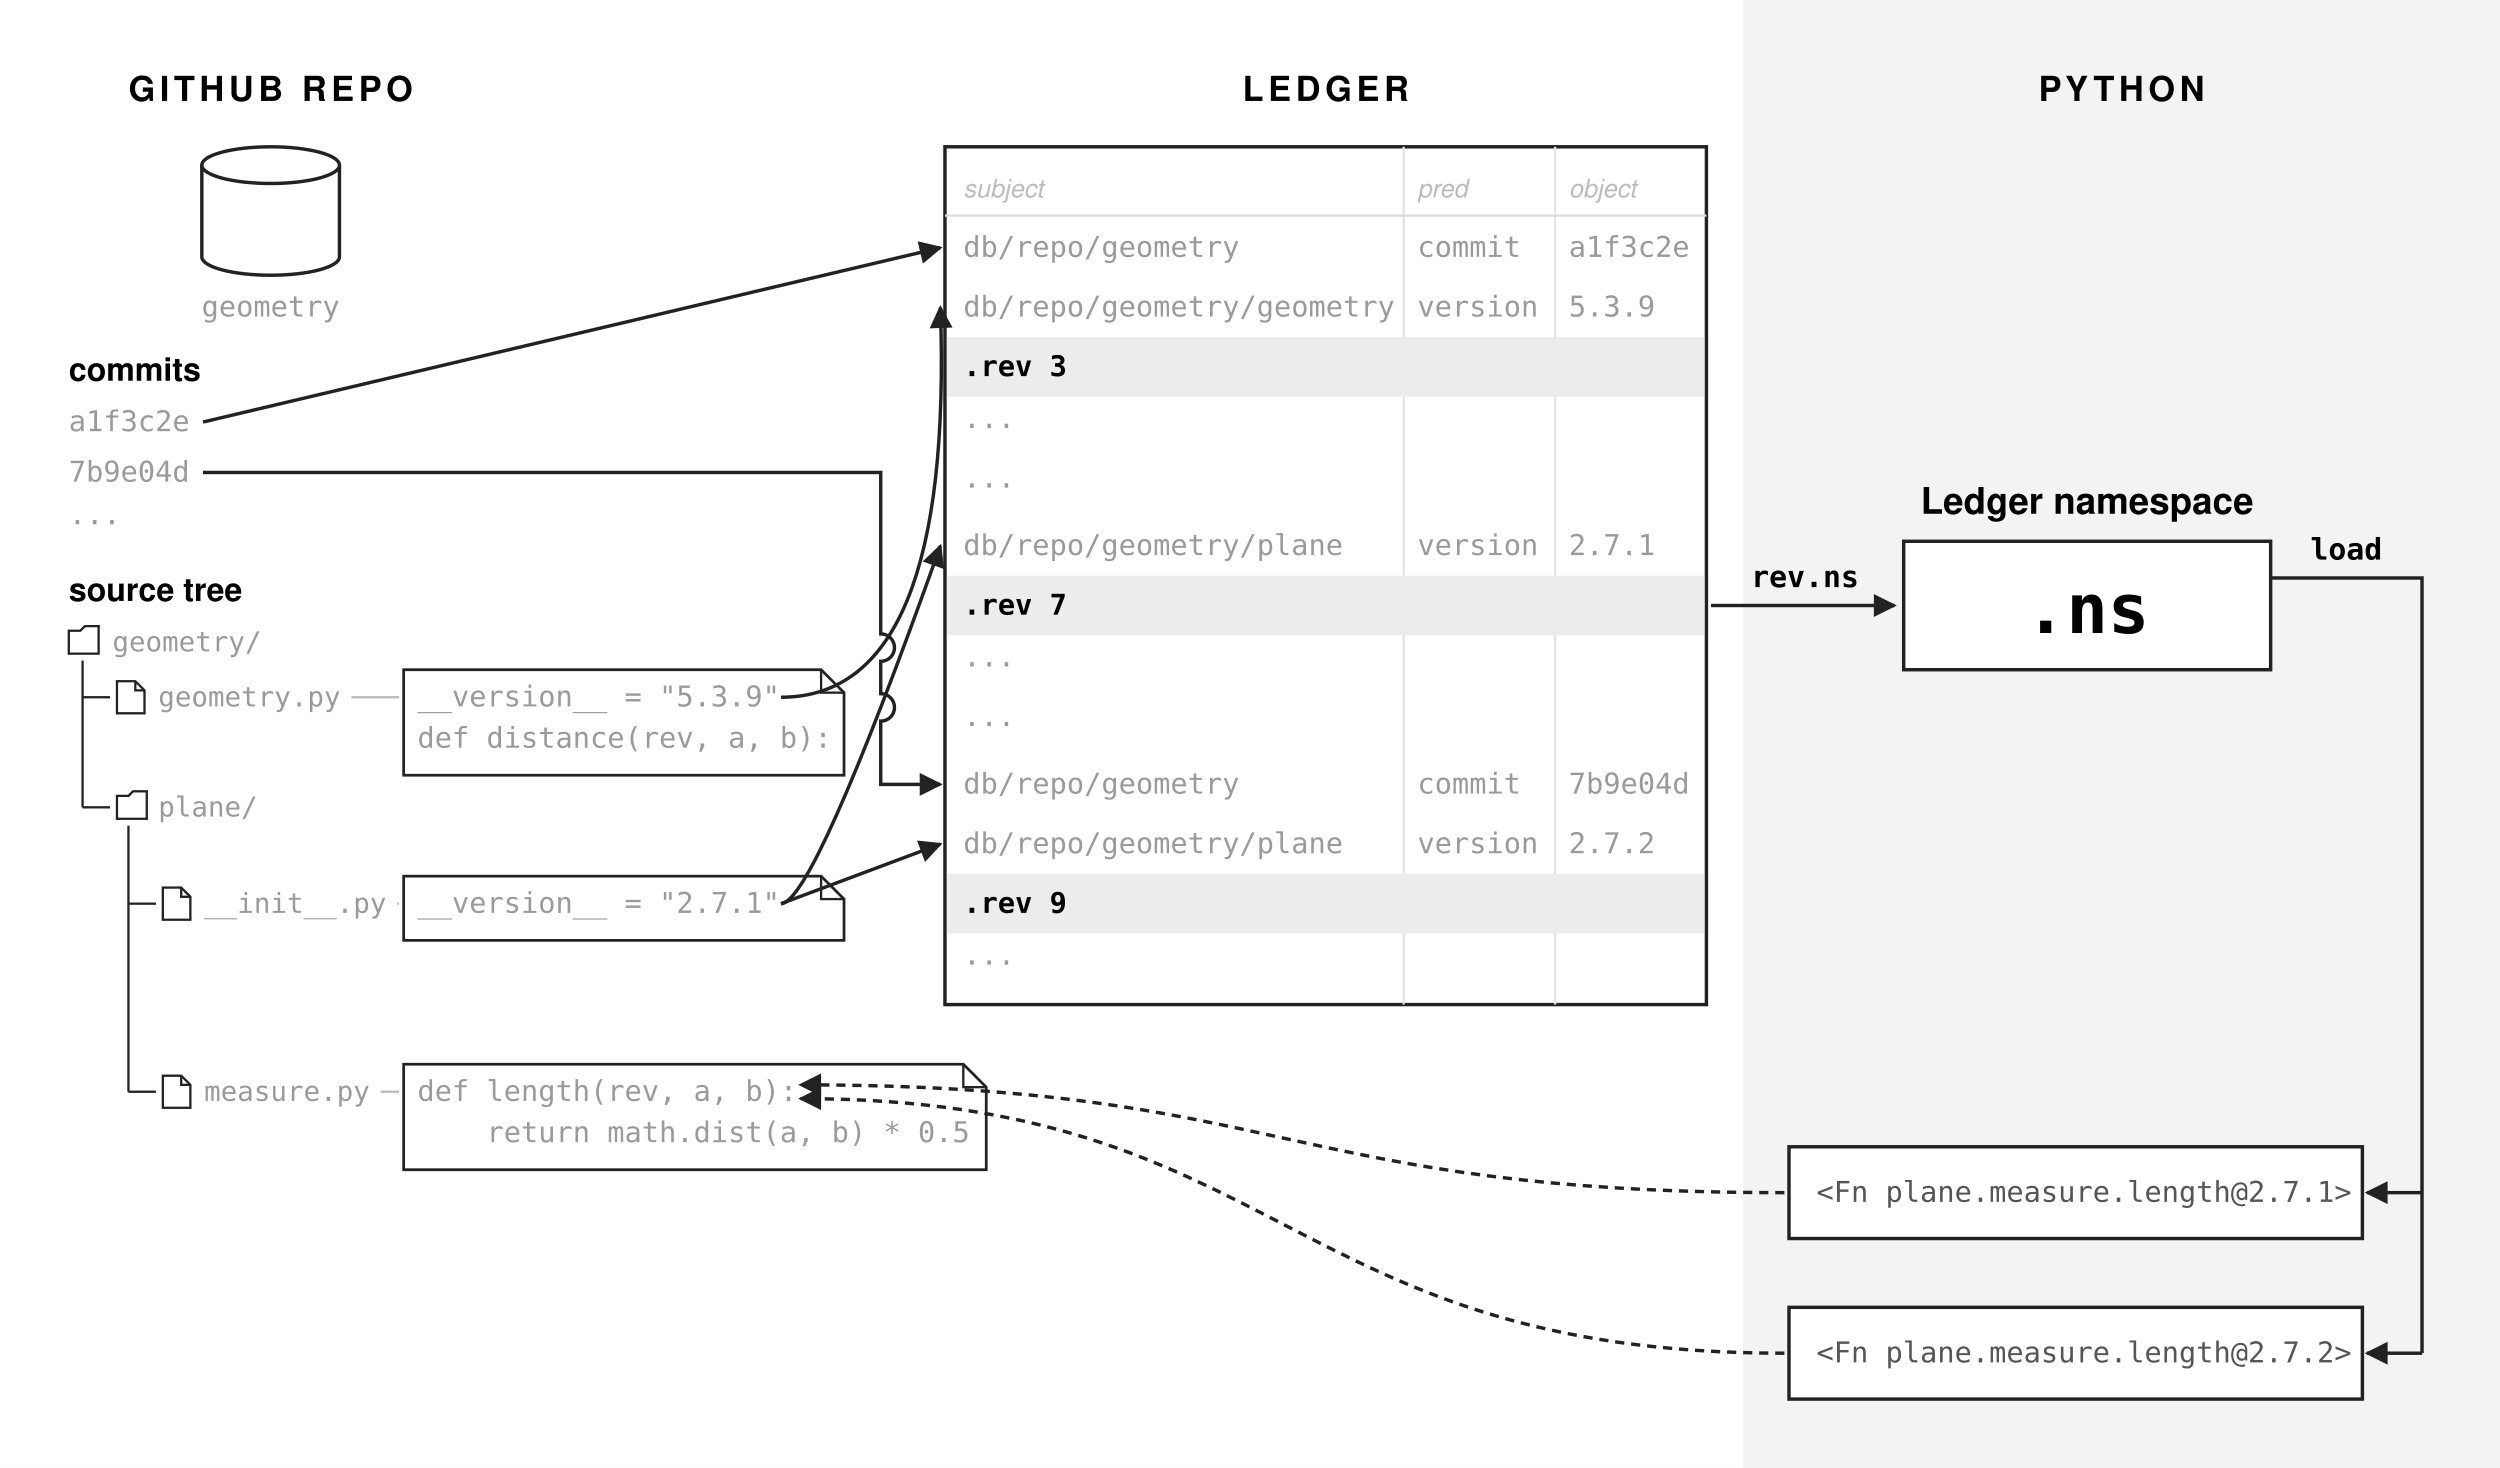
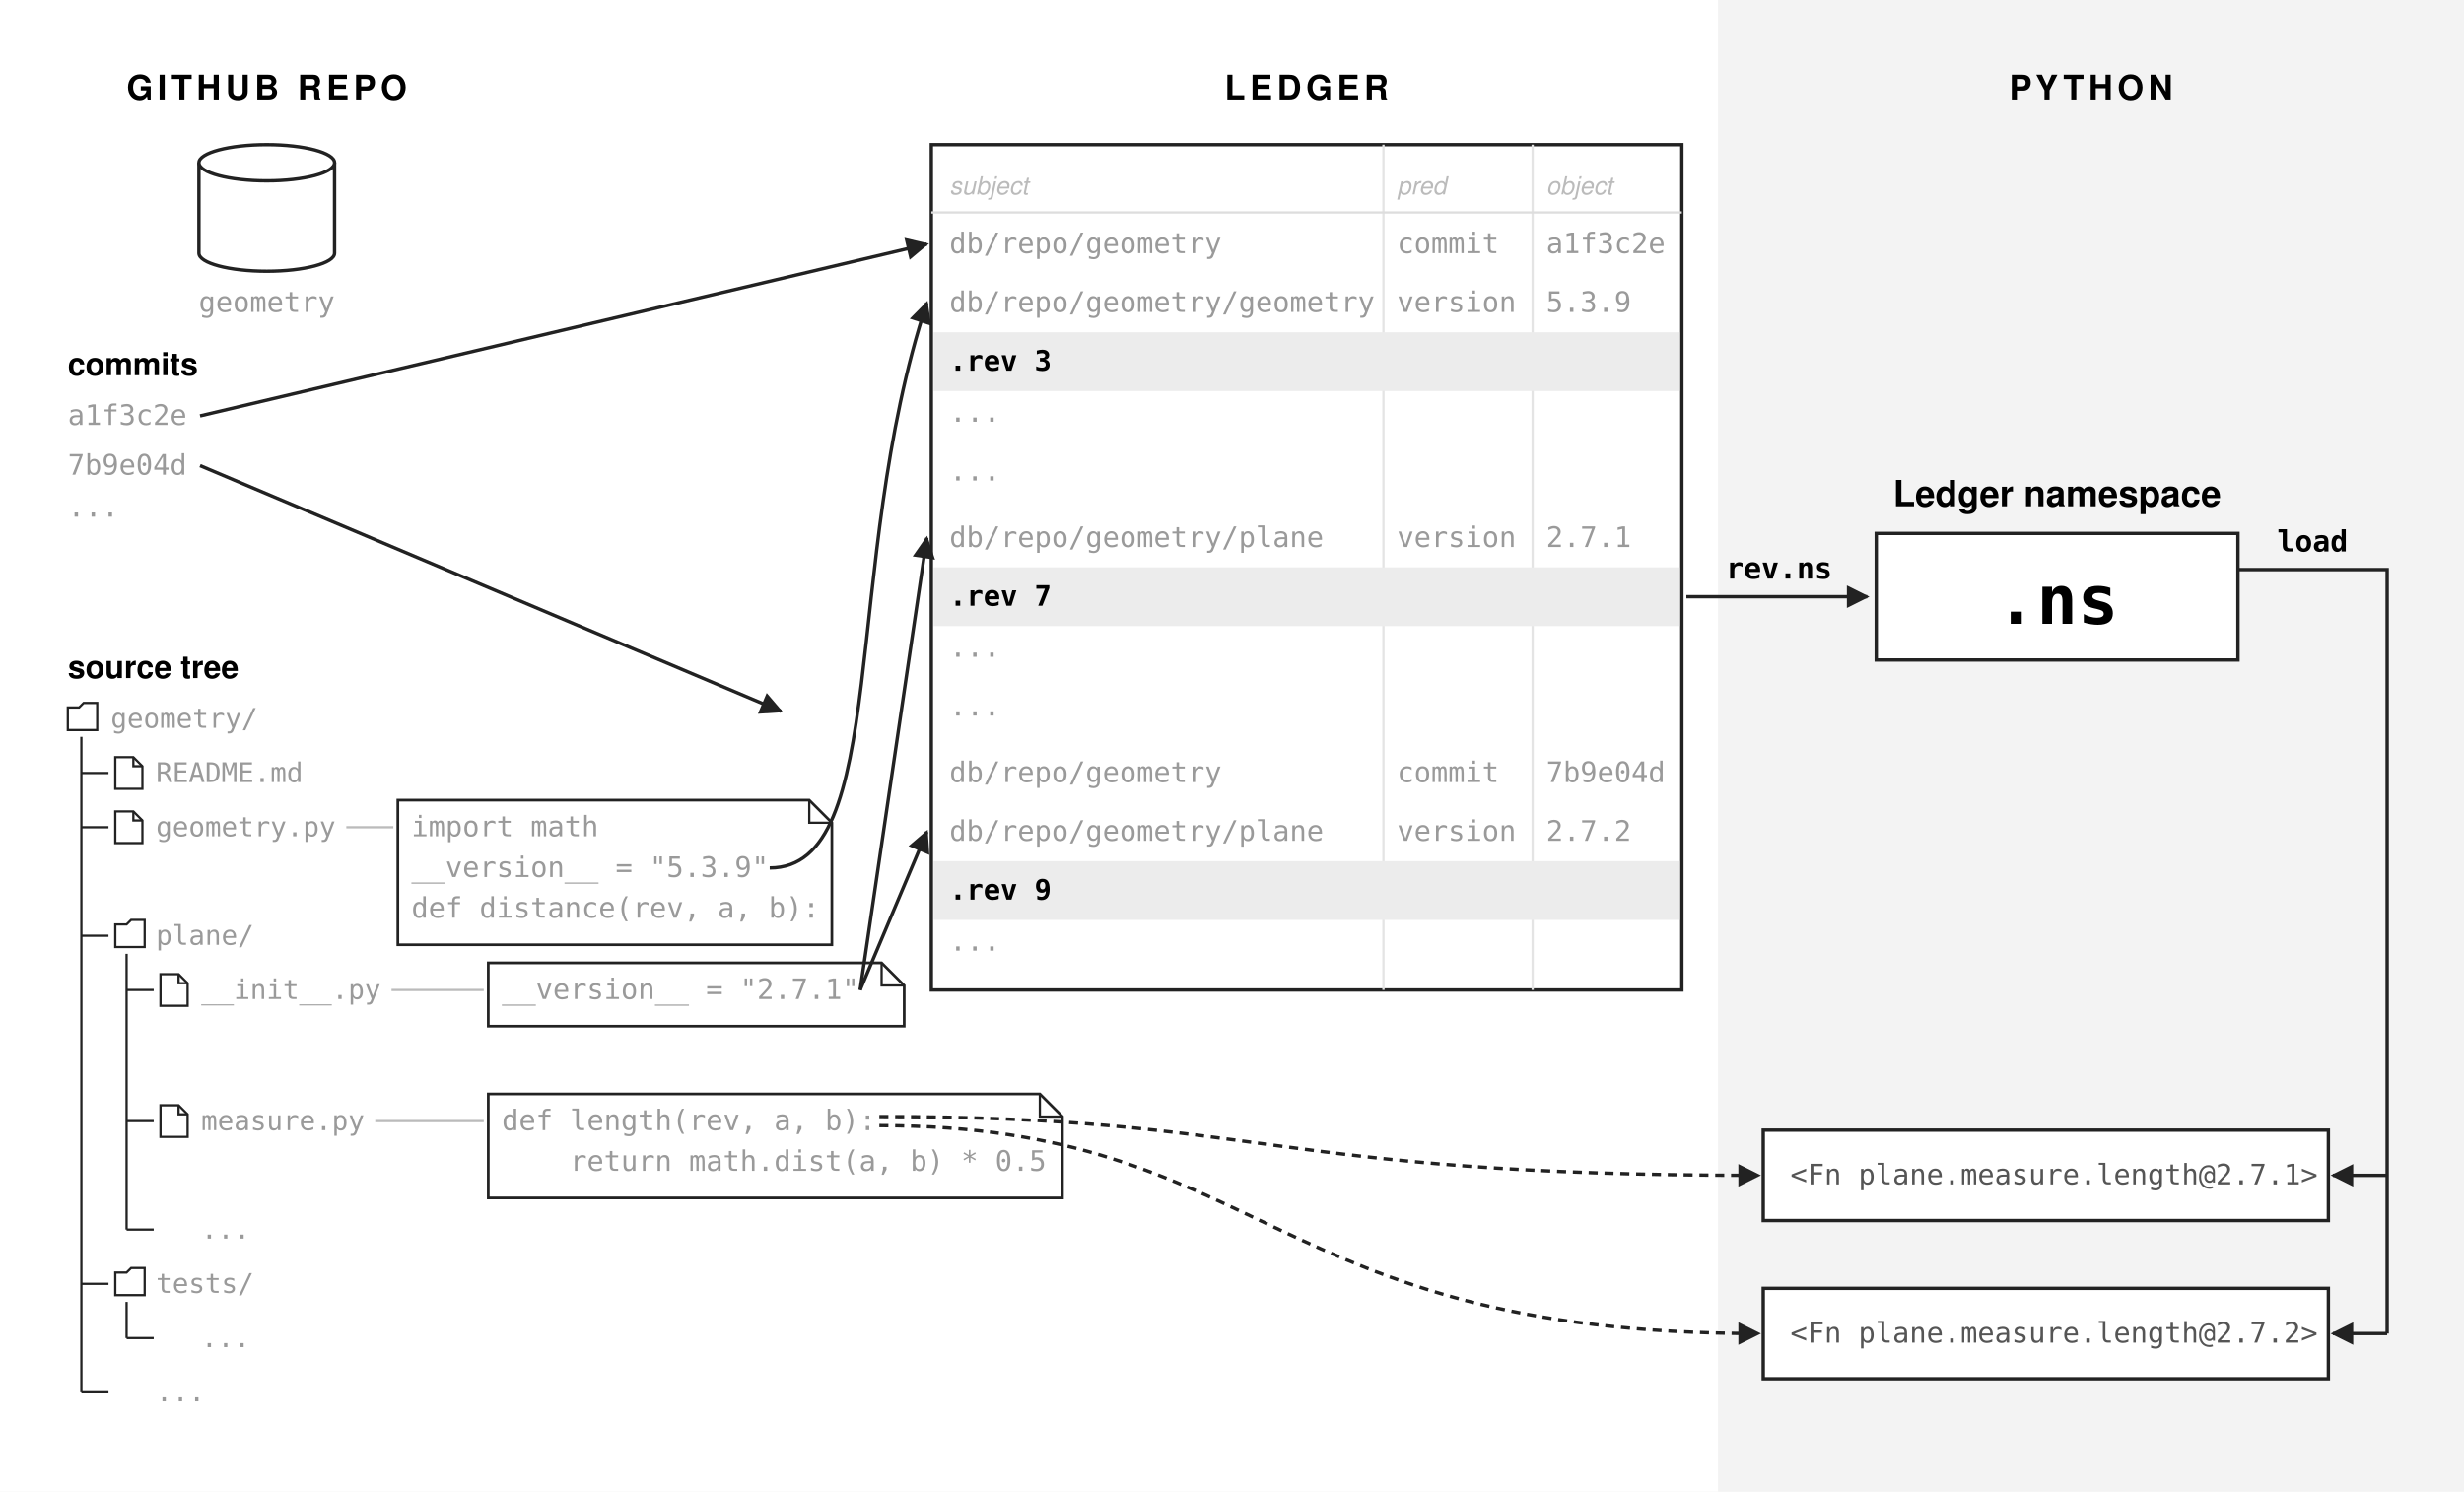
- <svg xmlns="http://www.w3.org/2000/svg" xml:space="preserve" viewBox="0 0 1090 640" width="1090" height="640" font-family="'Helvetica Neue', Helvetica, Arial, sans-serif">
+ <svg xmlns="http://www.w3.org/2000/svg" xml:space="preserve" viewBox="0 0 1090 660" width="1090" height="660" font-family="'Helvetica Neue', Helvetica, Arial, sans-serif">
  <defs>
    <marker id="head" markerWidth="10" markerHeight="10" refX="9" refY="5" orient="auto" markerUnits="userSpaceOnUse">
      <path d="M0,0 L10,5 L0,10 Z" fill="#222" />
    </marker>
  </defs>
-   <rect width="1090" height="640" fill="#ffffff" />
-   <rect x="760" y="0" width="330" height="640" fill="#f3f3f3" />
+   <rect width="1090" height="660" fill="#ffffff" />
+   <rect x="760" y="0" width="330" height="660" fill="#f3f3f3" />
  <text x="118" y="44" font-size="15" fill="#000" font-weight="bold" letter-spacing="2" text-anchor="middle">GITHUB REPO</text>
  <path d="M88,72 v40 a30,8 0 0 0 60,0 v-40" fill="#fff" stroke="#222" stroke-width="1.5" />
  <ellipse cx="118" cy="72" rx="30" ry="8" fill="#fff" stroke="#222" stroke-width="1.5" />
  <text x="118" y="138" font-size="12.5" fill="#9a9a9a" font-family="Menlo, monospace" xml:space="preserve" text-anchor="middle">geometry</text>
  <text x="30" y="166" font-size="14" fill="#000" font-weight="bold">commits</text>
  <text x="30" y="188" font-size="12.5" fill="#9a9a9a" font-family="Menlo, monospace" xml:space="preserve">a1f3c2e</text>
  <text x="30" y="210" font-size="12.5" fill="#9a9a9a" font-family="Menlo, monospace" xml:space="preserve">7b9e04d</text>
  <text x="30" y="232" font-size="12.5" fill="#9a9a9a" font-family="Menlo, monospace" xml:space="preserve">···</text>
-   <text x="30" y="262" font-size="14" fill="#000" font-weight="bold">source tree</text>
-   <path d="M30,275 h5 l2,-2 h6 v12 h-13 Z" fill="#fff" stroke="#222" stroke-width="1" />
-   <text x="49" y="284" font-size="12" fill="#9a9a9a" font-family="Menlo, monospace" xml:space="preserve">geometry/</text>
-   <path d="M51,297 h8 l4,4 v10 h-12 Z" fill="#fff" stroke="#222" stroke-width="1" />
-   <path d="M59,297 v4 h4" fill="none" stroke="#222" stroke-width="1" />
-   <text x="69" y="308" font-size="12" fill="#9a9a9a" font-family="Menlo, monospace" xml:space="preserve">geometry.py</text>
-   <path d="M51,347 h5 l2,-2 h6 v12 h-13 Z" fill="#fff" stroke="#222" stroke-width="1" />
-   <text x="69" y="356" font-size="12" fill="#9a9a9a" font-family="Menlo, monospace" xml:space="preserve">plane/</text>
-   <path d="M71,387 h8 l4,4 v10 h-12 Z" fill="#fff" stroke="#222" stroke-width="1" />
-   <path d="M79,387 v4 h4" fill="none" stroke="#222" stroke-width="1" />
-   <text x="89" y="398" font-size="12" fill="#9a9a9a" font-family="Menlo, monospace" xml:space="preserve">__init__.py</text>
-   <path d="M71,469 h8 l4,4 v10 h-12 Z" fill="#fff" stroke="#222" stroke-width="1" />
-   <path d="M79,469 v4 h4" fill="none" stroke="#222" stroke-width="1" />
-   <text x="89" y="480" font-size="12" fill="#9a9a9a" font-family="Menlo, monospace" xml:space="preserve">measure.py</text>
-   <line x1="36" y1="288" x2="36" y2="352" stroke="#222" stroke-width="1" />
-   <line x1="36" y1="304" x2="48" y2="304" stroke="#222" stroke-width="1" />
-   <line x1="36" y1="352" x2="48" y2="352" stroke="#222" stroke-width="1" />
-   <line x1="56" y1="360" x2="56" y2="476" stroke="#222" stroke-width="1" />
-   <line x1="56" y1="394" x2="68" y2="394" stroke="#222" stroke-width="1" />
-   <line x1="56" y1="476" x2="68" y2="476" stroke="#222" stroke-width="1" />
-   <line x1="153.2" y1="304" x2="174" y2="304" stroke="#bbb" stroke-width="1" />
-   <path d="M176,292 H358 L368,302 V338 H176 Z" fill="#fff" stroke="#222" stroke-width="1.2" />
-   <path d="M358,292 v10 h10" fill="none" stroke="#222" stroke-width="1" />
-   <text x="182" y="308" font-size="12.5" fill="#9a9a9a" font-family="Menlo, monospace" xml:space="preserve">__version__ = "5.3.9"</text>
-   <text x="182" y="326" font-size="12.5" fill="#9a9a9a" font-family="Menlo, monospace" xml:space="preserve">def distance(rev, a, b):</text>
-   <line x1="173.2" y1="394" x2="174" y2="394" stroke="#bbb" stroke-width="1" />
-   <path d="M176,382 H358 L368,392 V410 H176 Z" fill="#fff" stroke="#222" stroke-width="1.2" />
-   <path d="M358,382 v10 h10" fill="none" stroke="#222" stroke-width="1" />
-   <text x="182" y="398" font-size="12.5" fill="#9a9a9a" font-family="Menlo, monospace" xml:space="preserve">__version__ = "2.7.1"</text>
-   <line x1="166.0" y1="476" x2="174" y2="476" stroke="#bbb" stroke-width="1" />
-   <path d="M176,464 H420 L430,474 V510 H176 Z" fill="#fff" stroke="#222" stroke-width="1.2" />
-   <path d="M420,464 v10 h10" fill="none" stroke="#222" stroke-width="1" />
-   <text x="182" y="480" font-size="12.5" fill="#9a9a9a" font-family="Menlo, monospace" xml:space="preserve">def length(rev, a, b):</text>
-   <text x="182" y="498" font-size="12.5" fill="#9a9a9a" font-family="Menlo, monospace" xml:space="preserve">    return math.dist(a, b) * 0.5</text>
+   <text x="30" y="300" font-size="14" fill="#000" font-weight="bold">source tree</text>
+   <path d="M30,313 h5 l2,-2 h6 v12 h-13 Z" fill="#fff" stroke="#222" stroke-width="1" />
+   <text x="49" y="322" font-size="12" fill="#9a9a9a" font-family="Menlo, monospace" xml:space="preserve">geometry/</text>
+   <path d="M51,335 h8 l4,4 v10 h-12 Z" fill="#fff" stroke="#222" stroke-width="1" />
+   <path d="M59,335 v4 h4" fill="none" stroke="#222" stroke-width="1" />
+   <text x="69" y="346" font-size="12" fill="#9a9a9a" font-family="Menlo, monospace" xml:space="preserve">README.md</text>
+   <path d="M51,359 h8 l4,4 v10 h-12 Z" fill="#fff" stroke="#222" stroke-width="1" />
+   <path d="M59,359 v4 h4" fill="none" stroke="#222" stroke-width="1" />
+   <text x="69" y="370" font-size="12" fill="#9a9a9a" font-family="Menlo, monospace" xml:space="preserve">geometry.py</text>
+   <path d="M51,409 h5 l2,-2 h6 v12 h-13 Z" fill="#fff" stroke="#222" stroke-width="1" />
+   <text x="69" y="418" font-size="12" fill="#9a9a9a" font-family="Menlo, monospace" xml:space="preserve">plane/</text>
+   <path d="M71,431 h8 l4,4 v10 h-12 Z" fill="#fff" stroke="#222" stroke-width="1" />
+   <path d="M79,431 v4 h4" fill="none" stroke="#222" stroke-width="1" />
+   <text x="89" y="442" font-size="12" fill="#9a9a9a" font-family="Menlo, monospace" xml:space="preserve">__init__.py</text>
+   <path d="M71,489 h8 l4,4 v10 h-12 Z" fill="#fff" stroke="#222" stroke-width="1" />
+   <path d="M79,489 v4 h4" fill="none" stroke="#222" stroke-width="1" />
+   <text x="89" y="500" font-size="12" fill="#9a9a9a" font-family="Menlo, monospace" xml:space="preserve">measure.py</text>
+   <text x="89" y="548" font-size="12" fill="#9a9a9a" font-family="Menlo, monospace" xml:space="preserve">...</text>
+   <path d="M51,563 h5 l2,-2 h6 v12 h-13 Z" fill="#fff" stroke="#222" stroke-width="1" />
+   <text x="69" y="572" font-size="12" fill="#9a9a9a" font-family="Menlo, monospace" xml:space="preserve">tests/</text>
+   <text x="89" y="596" font-size="12" fill="#9a9a9a" font-family="Menlo, monospace" xml:space="preserve">...</text>
+   <text x="69" y="620" font-size="12" fill="#9a9a9a" font-family="Menlo, monospace" xml:space="preserve">...</text>
+   <line x1="36" y1="326" x2="36" y2="616" stroke="#222" stroke-width="1" />
+   <line x1="36" y1="342" x2="48" y2="342" stroke="#222" stroke-width="1" />
+   <line x1="36" y1="366" x2="48" y2="366" stroke="#222" stroke-width="1" />
+   <line x1="36" y1="414" x2="48" y2="414" stroke="#222" stroke-width="1" />
+   <line x1="36" y1="568" x2="48" y2="568" stroke="#222" stroke-width="1" />
+   <line x1="36" y1="616" x2="48" y2="616" stroke="#222" stroke-width="1" />
+   <line x1="56" y1="422" x2="56" y2="544" stroke="#222" stroke-width="1" />
+   <line x1="56" y1="438" x2="68" y2="438" stroke="#222" stroke-width="1" />
+   <line x1="56" y1="496" x2="68" y2="496" stroke="#222" stroke-width="1" />
+   <line x1="56" y1="544" x2="68" y2="544" stroke="#222" stroke-width="1" />
+   <line x1="56" y1="576" x2="56" y2="592" stroke="#222" stroke-width="1" />
+   <line x1="56" y1="592" x2="68" y2="592" stroke="#222" stroke-width="1" />
+   <line x1="153.2" y1="366" x2="174" y2="366" stroke="#bbb" stroke-width="1" />
+   <path d="M176,354 H358 L368,364 V418 H176 Z" fill="#fff" stroke="#222" stroke-width="1.2" />
+   <path d="M358,354 v10 h10" fill="none" stroke="#222" stroke-width="1" />
+   <text x="182" y="370" font-size="12.5" fill="#9a9a9a" font-family="Menlo, monospace" xml:space="preserve">import math</text>
+   <text x="182" y="388" font-size="12.5" fill="#9a9a9a" font-family="Menlo, monospace" xml:space="preserve">__version__ = "5.3.9"</text>
+   <text x="182" y="406" font-size="12.5" fill="#9a9a9a" font-family="Menlo, monospace" xml:space="preserve">def distance(rev, a, b):</text>
+   <line x1="173.2" y1="438" x2="214" y2="438" stroke="#bbb" stroke-width="1" />
+   <path d="M216,426 H390 L400,436 V454 H216 Z" fill="#fff" stroke="#222" stroke-width="1.2" />
+   <path d="M390,426 v10 h10" fill="none" stroke="#222" stroke-width="1" />
+   <text x="222" y="442" font-size="12.5" fill="#9a9a9a" font-family="Menlo, monospace" xml:space="preserve">__version__ = "2.7.1"</text>
+   <line x1="166.0" y1="496" x2="214" y2="496" stroke="#bbb" stroke-width="1" />
+   <path d="M216,484 H460 L470,494 V530 H216 Z" fill="#fff" stroke="#222" stroke-width="1.2" />
+   <path d="M460,484 v10 h10" fill="none" stroke="#222" stroke-width="1" />
+   <text x="222" y="500" font-size="12.5" fill="#9a9a9a" font-family="Menlo, monospace" xml:space="preserve">def length(rev, a, b):</text>
+   <text x="222" y="518" font-size="12.5" fill="#9a9a9a" font-family="Menlo, monospace" xml:space="preserve">    return math.dist(a, b) * 0.5</text>
  <text x="578.0" y="44" font-size="15" fill="#000" font-weight="bold" letter-spacing="2" text-anchor="middle">LEDGER</text>
  <rect x="412" y="64" width="332" height="374" fill="#fff" stroke="#222" stroke-width="1.5" />
  <line x1="612" y1="64" x2="612" y2="438" stroke="#e4e4e4" />
  <line x1="678" y1="64" x2="678" y2="438" stroke="#e4e4e4" />
  <g font-size="11" fill="#bbb" font-style="italic">
    <text x="420" y="86">subject</text>
    <text x="618" y="86">pred</text>
    <text x="684" y="86">object</text>
  </g>
  <line x1="412" y1="94" x2="744" y2="94" stroke="#ddd" />
  <text x="420" y="112" font-size="12.5" fill="#9a9a9a" font-family="Menlo, monospace" xml:space="preserve">db/repo/geometry</text>
  <text x="618" y="112" font-size="12.5" fill="#9a9a9a" font-family="Menlo, monospace" xml:space="preserve">commit</text>
  <text x="684" y="112" font-size="12.5" fill="#9a9a9a" font-family="Menlo, monospace" xml:space="preserve">a1f3c2e</text>
  <text x="420" y="138" font-size="12.5" fill="#9a9a9a" font-family="Menlo, monospace" xml:space="preserve">db/repo/geometry/geometry</text>
  <text x="618" y="138" font-size="12.5" fill="#9a9a9a" font-family="Menlo, monospace" xml:space="preserve">version</text>
  <text x="684" y="138" font-size="12.5" fill="#9a9a9a" font-family="Menlo, monospace" xml:space="preserve">5.3.9</text>
  <rect x="413" y="147" width="330" height="26" fill="#ececec" />
  <text x="420" y="164" font-size="12.5" fill="#000" font-family="Menlo, monospace" xml:space="preserve" font-weight="bold">.rev 3</text>
  <text x="420" y="190" font-size="12.5" fill="#9a9a9a" font-family="Menlo, monospace" xml:space="preserve">···</text>
  <text x="420" y="216" font-size="12.5" fill="#9a9a9a" font-family="Menlo, monospace" xml:space="preserve">···</text>
  <text x="420" y="242" font-size="12.5" fill="#9a9a9a" font-family="Menlo, monospace" xml:space="preserve">db/repo/geometry/plane</text>
  <text x="618" y="242" font-size="12.5" fill="#9a9a9a" font-family="Menlo, monospace" xml:space="preserve">version</text>
  <text x="684" y="242" font-size="12.5" fill="#9a9a9a" font-family="Menlo, monospace" xml:space="preserve">2.7.1</text>
  <rect x="413" y="251" width="330" height="26" fill="#ececec" />
  <text x="420" y="268" font-size="12.5" fill="#000" font-family="Menlo, monospace" xml:space="preserve" font-weight="bold">.rev 7</text>
  <text x="420" y="294" font-size="12.5" fill="#9a9a9a" font-family="Menlo, monospace" xml:space="preserve">···</text>
  <text x="420" y="320" font-size="12.5" fill="#9a9a9a" font-family="Menlo, monospace" xml:space="preserve">···</text>
  <text x="420" y="346" font-size="12.5" fill="#9a9a9a" font-family="Menlo, monospace" xml:space="preserve">db/repo/geometry</text>
  <text x="618" y="346" font-size="12.5" fill="#9a9a9a" font-family="Menlo, monospace" xml:space="preserve">commit</text>
  <text x="684" y="346" font-size="12.5" fill="#9a9a9a" font-family="Menlo, monospace" xml:space="preserve">7b9e04d</text>
  <text x="420" y="372" font-size="12.5" fill="#9a9a9a" font-family="Menlo, monospace" xml:space="preserve">db/repo/geometry/plane</text>
  <text x="618" y="372" font-size="12.5" fill="#9a9a9a" font-family="Menlo, monospace" xml:space="preserve">version</text>
  <text x="684" y="372" font-size="12.5" fill="#9a9a9a" font-family="Menlo, monospace" xml:space="preserve">2.7.2</text>
  <rect x="413" y="381" width="330" height="26" fill="#ececec" />
  <text x="420" y="398" font-size="12.5" fill="#000" font-family="Menlo, monospace" xml:space="preserve" font-weight="bold">.rev 9</text>
  <text x="420" y="424" font-size="12.5" fill="#9a9a9a" font-family="Menlo, monospace" xml:space="preserve">···</text>
  <path d="M88.5,184 L410,108" fill="none" stroke="#222" stroke-width="1.5" marker-end="url(#head)" />
-   <path d="M340.5,304 Q416,304 410,134" fill="none" stroke="#222" stroke-width="1.5" marker-end="url(#head)" />
-   <path d="M340.5,394 Q354.5,394 410,238" fill="none" stroke="#222" stroke-width="1.5" marker-end="url(#head)" />
-   <path d="M340.5,394 L410,368" fill="none" stroke="#222" stroke-width="1.5" marker-end="url(#head)" />
-   <path d="M88.5,206 H384 V276.36 a6,6 0 0 1 0,12 V302.433 a6,6 0 0 1 0,12 V342 H410" fill="none" stroke="#222" stroke-width="1.5" marker-end="url(#head)" />
+   <path d="M340.5,384 C394,384 372,250 410,134" fill="none" stroke="#222" stroke-width="1.5" marker-end="url(#head)" />
+   <path d="M380.5,438 L410,238" fill="none" stroke="#222" stroke-width="1.5" marker-end="url(#head)" />
+   <path d="M380.5,438 L410,368" fill="none" stroke="#222" stroke-width="1.5" marker-end="url(#head)" />
+   <path d="M88.5,206 L345.5,314.7" fill="none" stroke="#222" stroke-width="1.5" marker-end="url(#head)" />
  <text x="925" y="44" font-size="15" fill="#000" font-weight="bold" letter-spacing="2" text-anchor="middle">PYTHON</text>
  <path d="M746,264 H826" fill="none" stroke="#222" stroke-width="1.5" marker-end="url(#head)" />
  <text x="787.0" y="256" font-size="13" fill="#000" font-family="Menlo, monospace" xml:space="preserve" font-weight="bold" text-anchor="middle">rev.ns</text>
  <text x="910.0" y="224" font-size="16" fill="#000" font-weight="bold" text-anchor="middle">Ledger namespace</text>
  <rect x="830" y="236" width="160" height="56" fill="#fff" stroke="#222" stroke-width="1.5" />
  <text x="910.0" y="276" font-size="30" fill="#000" font-family="Menlo, monospace" xml:space="preserve" font-weight="bold" text-anchor="middle">.ns</text>
  <path d="M990,252 H1056 V590.0" fill="none" stroke="#222" stroke-width="1.5" />
  <text x="1023.0" y="244" font-size="13" fill="#000" font-family="Menlo, monospace" xml:space="preserve" font-weight="bold" text-anchor="middle">load</text>
  <rect x="780" y="500" width="250" height="40" fill="#fff" stroke="#222" stroke-width="1.5" />
  <text x="792" y="524" font-size="12.5" fill="#555" font-family="Menlo, monospace" xml:space="preserve">&lt;Fn plane.measure.length@2.7.1&gt;</text>
  <path d="M1056,520.0 H1032" fill="none" stroke="#222" stroke-width="1.5" marker-end="url(#head)" />
  <rect x="780" y="570" width="250" height="40" fill="#fff" stroke="#222" stroke-width="1.5" />
  <text x="792" y="594" font-size="12.5" fill="#555" font-family="Menlo, monospace" xml:space="preserve">&lt;Fn plane.measure.length@2.7.2&gt;</text>
  <path d="M1056,590.0 H1032" fill="none" stroke="#222" stroke-width="1.5" marker-end="url(#head)" />
-   <path d="M778,520.0 C560,520.0 560,473 349.0,473" fill="none" stroke="#222" stroke-width="1.5" marker-end="url(#head)" stroke-dasharray="4,3" />
-   <path d="M778,590.0 C560,590.0 560,479 349.0,479" fill="none" stroke="#222" stroke-width="1.5" marker-end="url(#head)" stroke-dasharray="4,3" />
+   <path d="M389.0,494 C560,494 560,520.0 778,520.0" fill="none" stroke="#222" stroke-width="1.5" marker-end="url(#head)" stroke-dasharray="4,3" />
+   <path d="M389.0,498 C560,498 560,590.0 778,590.0" fill="none" stroke="#222" stroke-width="1.5" marker-end="url(#head)" stroke-dasharray="4,3" />
</svg>
